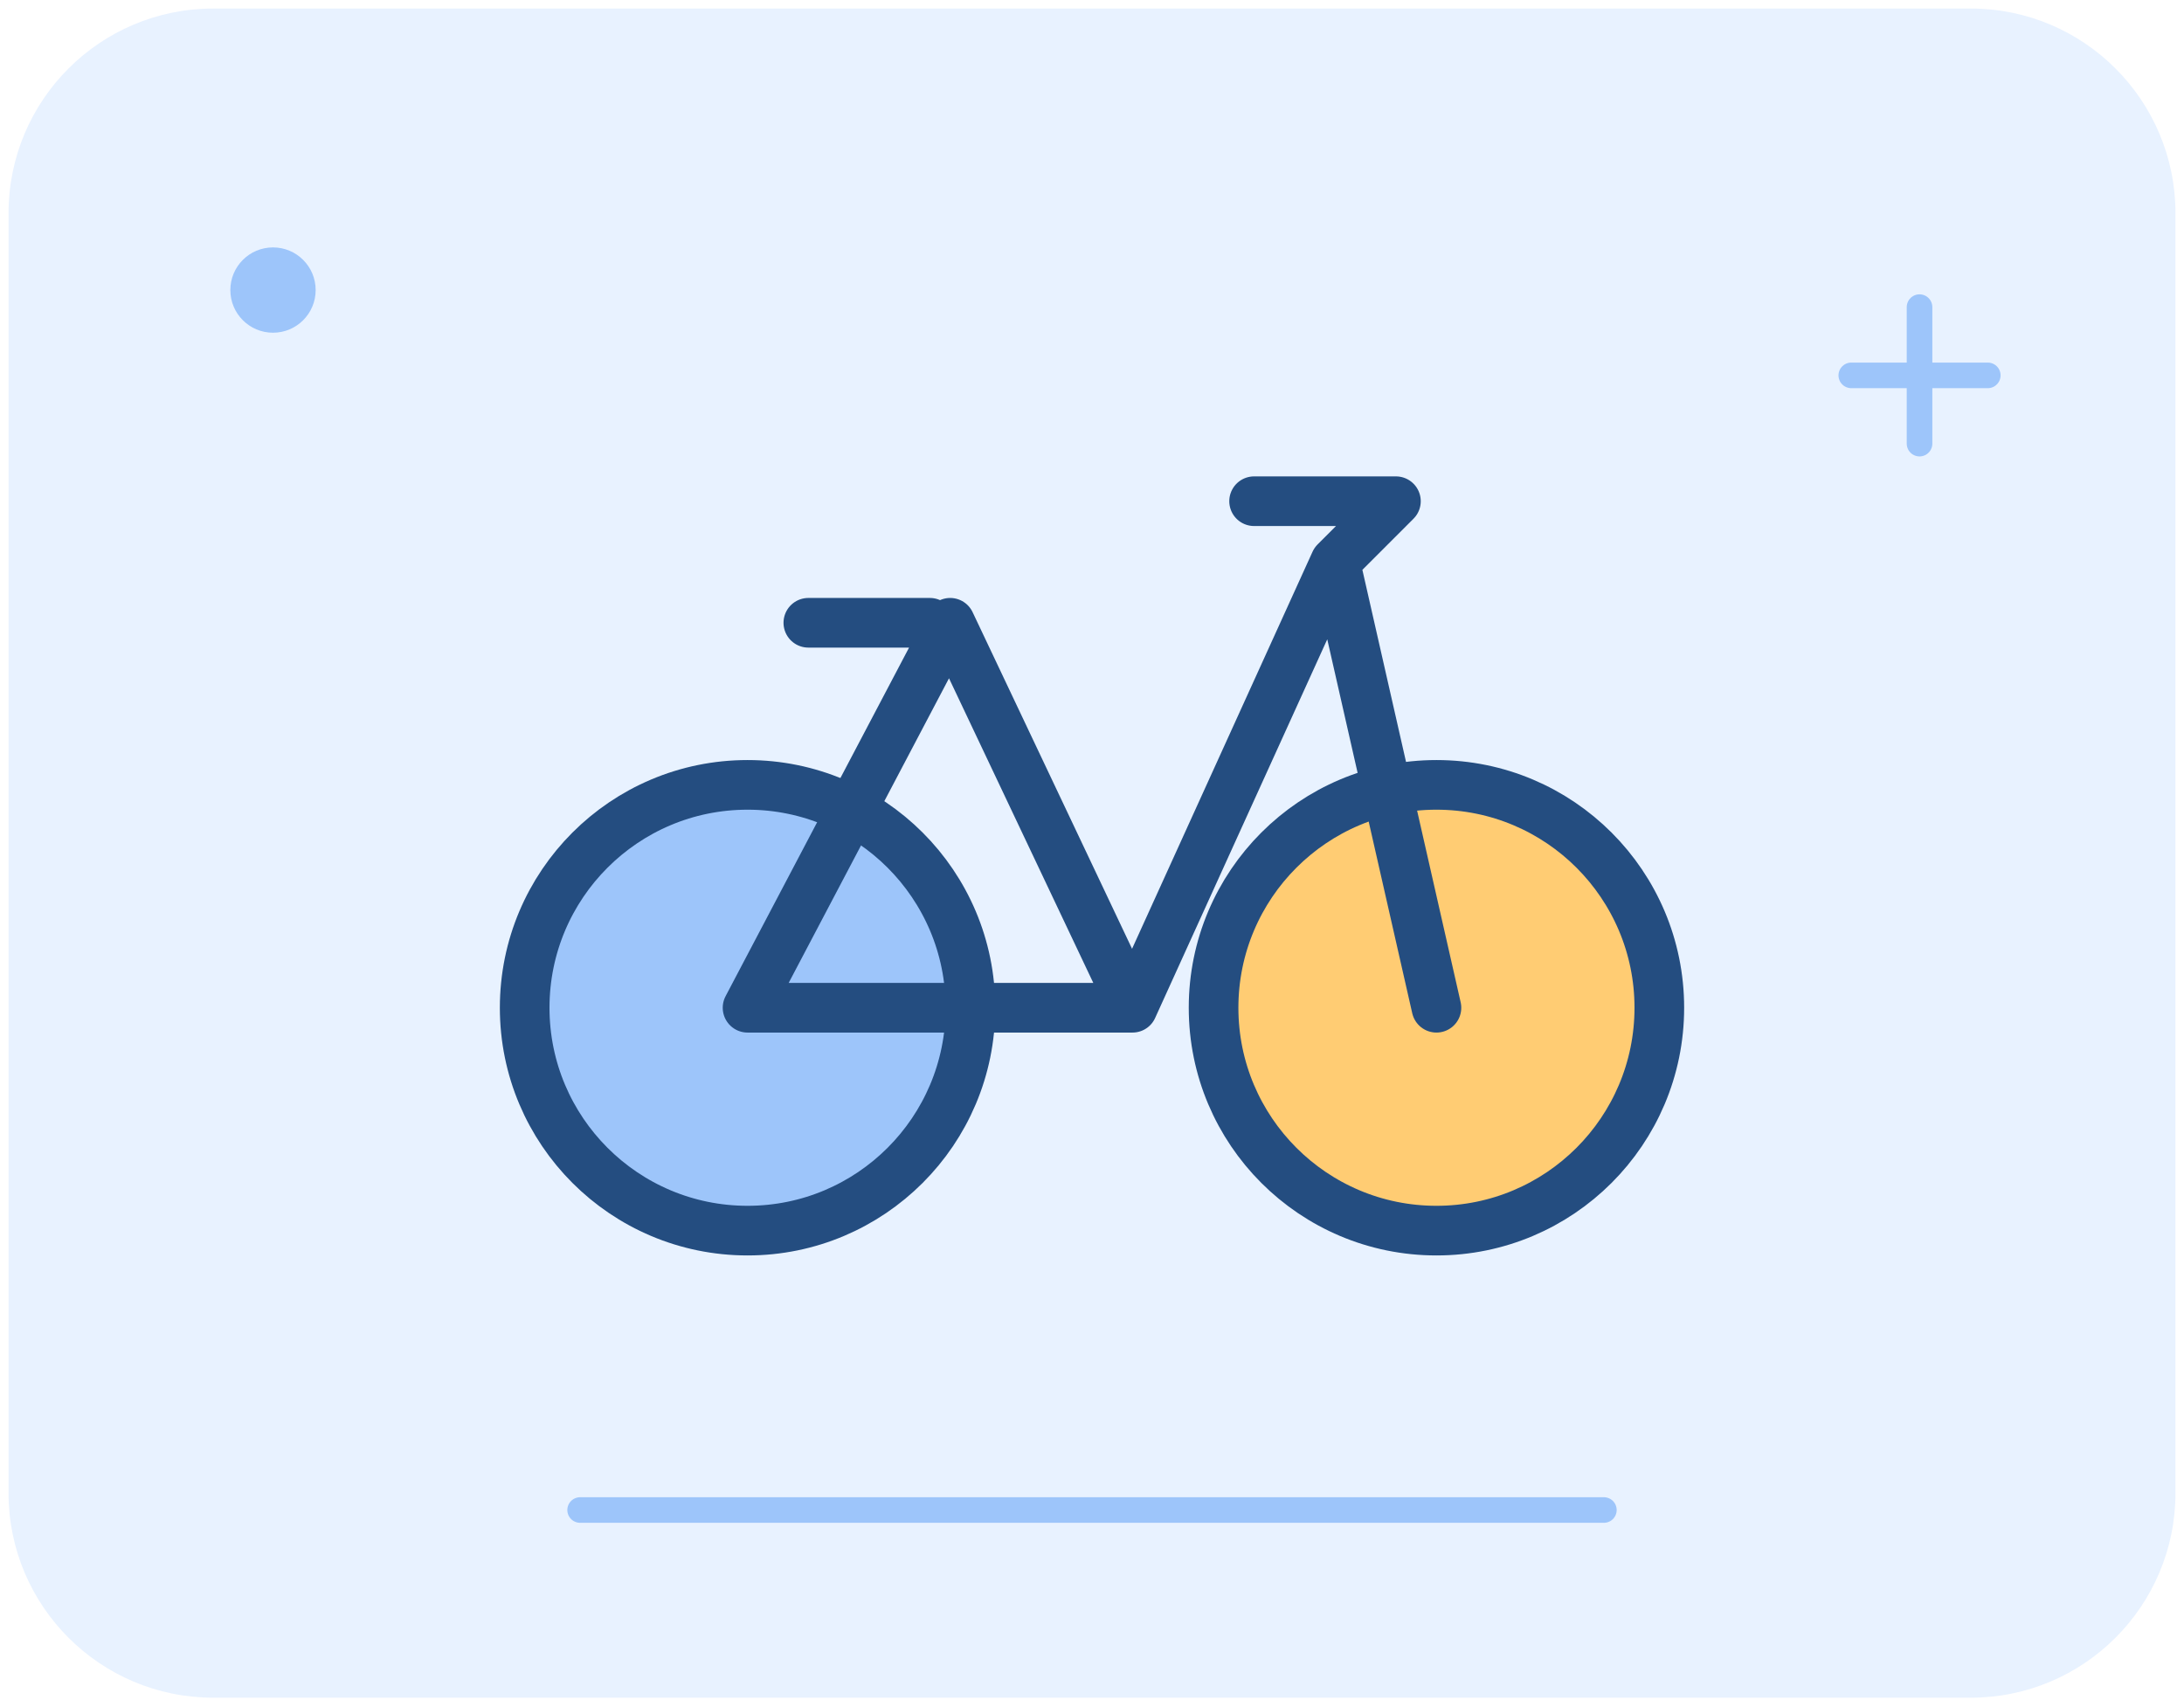
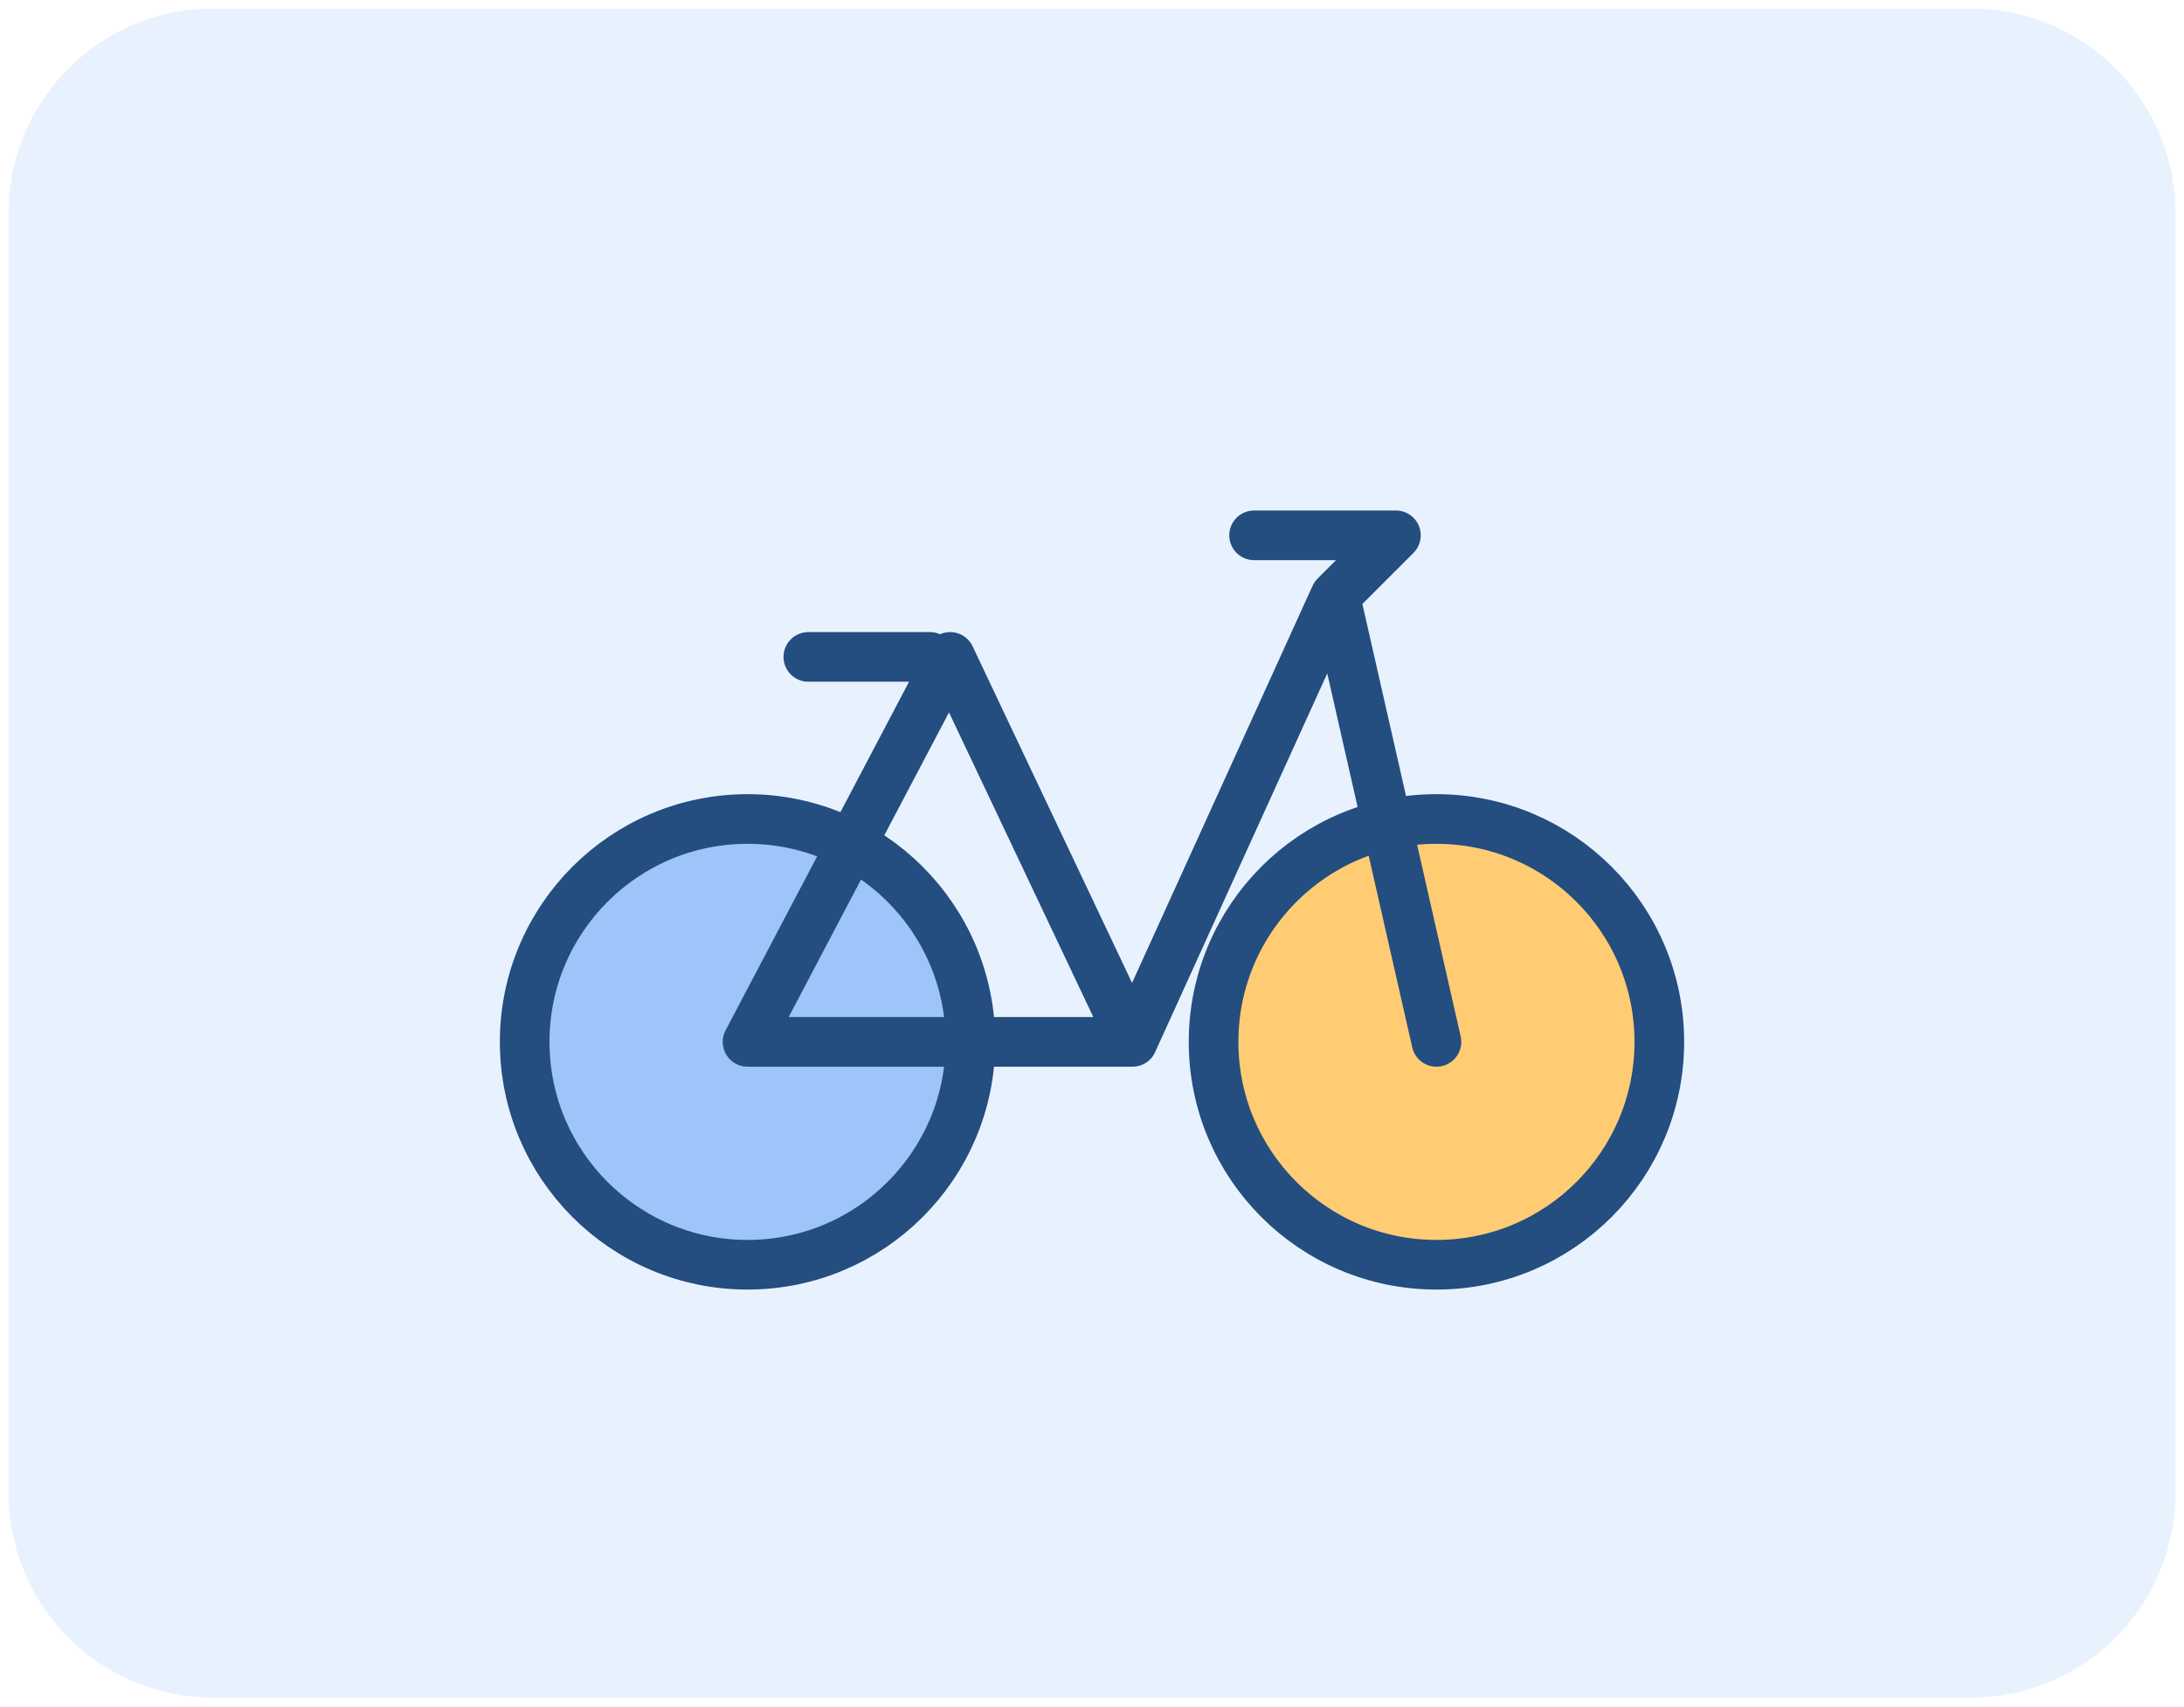
- <svg xmlns="http://www.w3.org/2000/svg" width="256" height="200" viewBox="0 0 256 200" font-family="system-ui,Noto Sans CJK SC,Microsoft YaHei,sans-serif" role="img">
+ <svg xmlns="http://www.w3.org/2000/svg" width="256" height="200" viewBox="0 0 256 200" font-family="system-ui,sans-serif" role="img">
  <rect x="1" y="1" width="254" height="198" rx="24" fill="#e8f2ff" />
-   <circle cx="32" cy="34" r="5" fill="#9dc5fa" />
-   <path d="M225 36v16m-8-8h16" stroke="#9dc5fa" stroke-width="3" stroke-linecap="round" />
-   <g transform="translate(52 16) scale(2.375)" stroke="#244d80" stroke-width="2.45" stroke-linecap="round" stroke-linejoin="round" fill="none">
+   <g transform="translate(52 20) scale(2.375)" stroke="#244d80" stroke-width="2.45" stroke-linecap="round" stroke-linejoin="round" fill="none">
    <ellipse cx="15" cy="43" rx="11" ry="11" fill="#9dc5fa" />
    <ellipse cx="49" cy="43" rx="11" ry="11" fill="#ffcc73" />
    <path d="M15 43l10-19 9 19H15m19 0 10-22 5 22m-25-19h-6m22-6h7l-3 3" fill="none" />
  </g>
-   <path d="M68 177h120" stroke="#9dc5fa" stroke-width="3" stroke-linecap="round" />
</svg>
